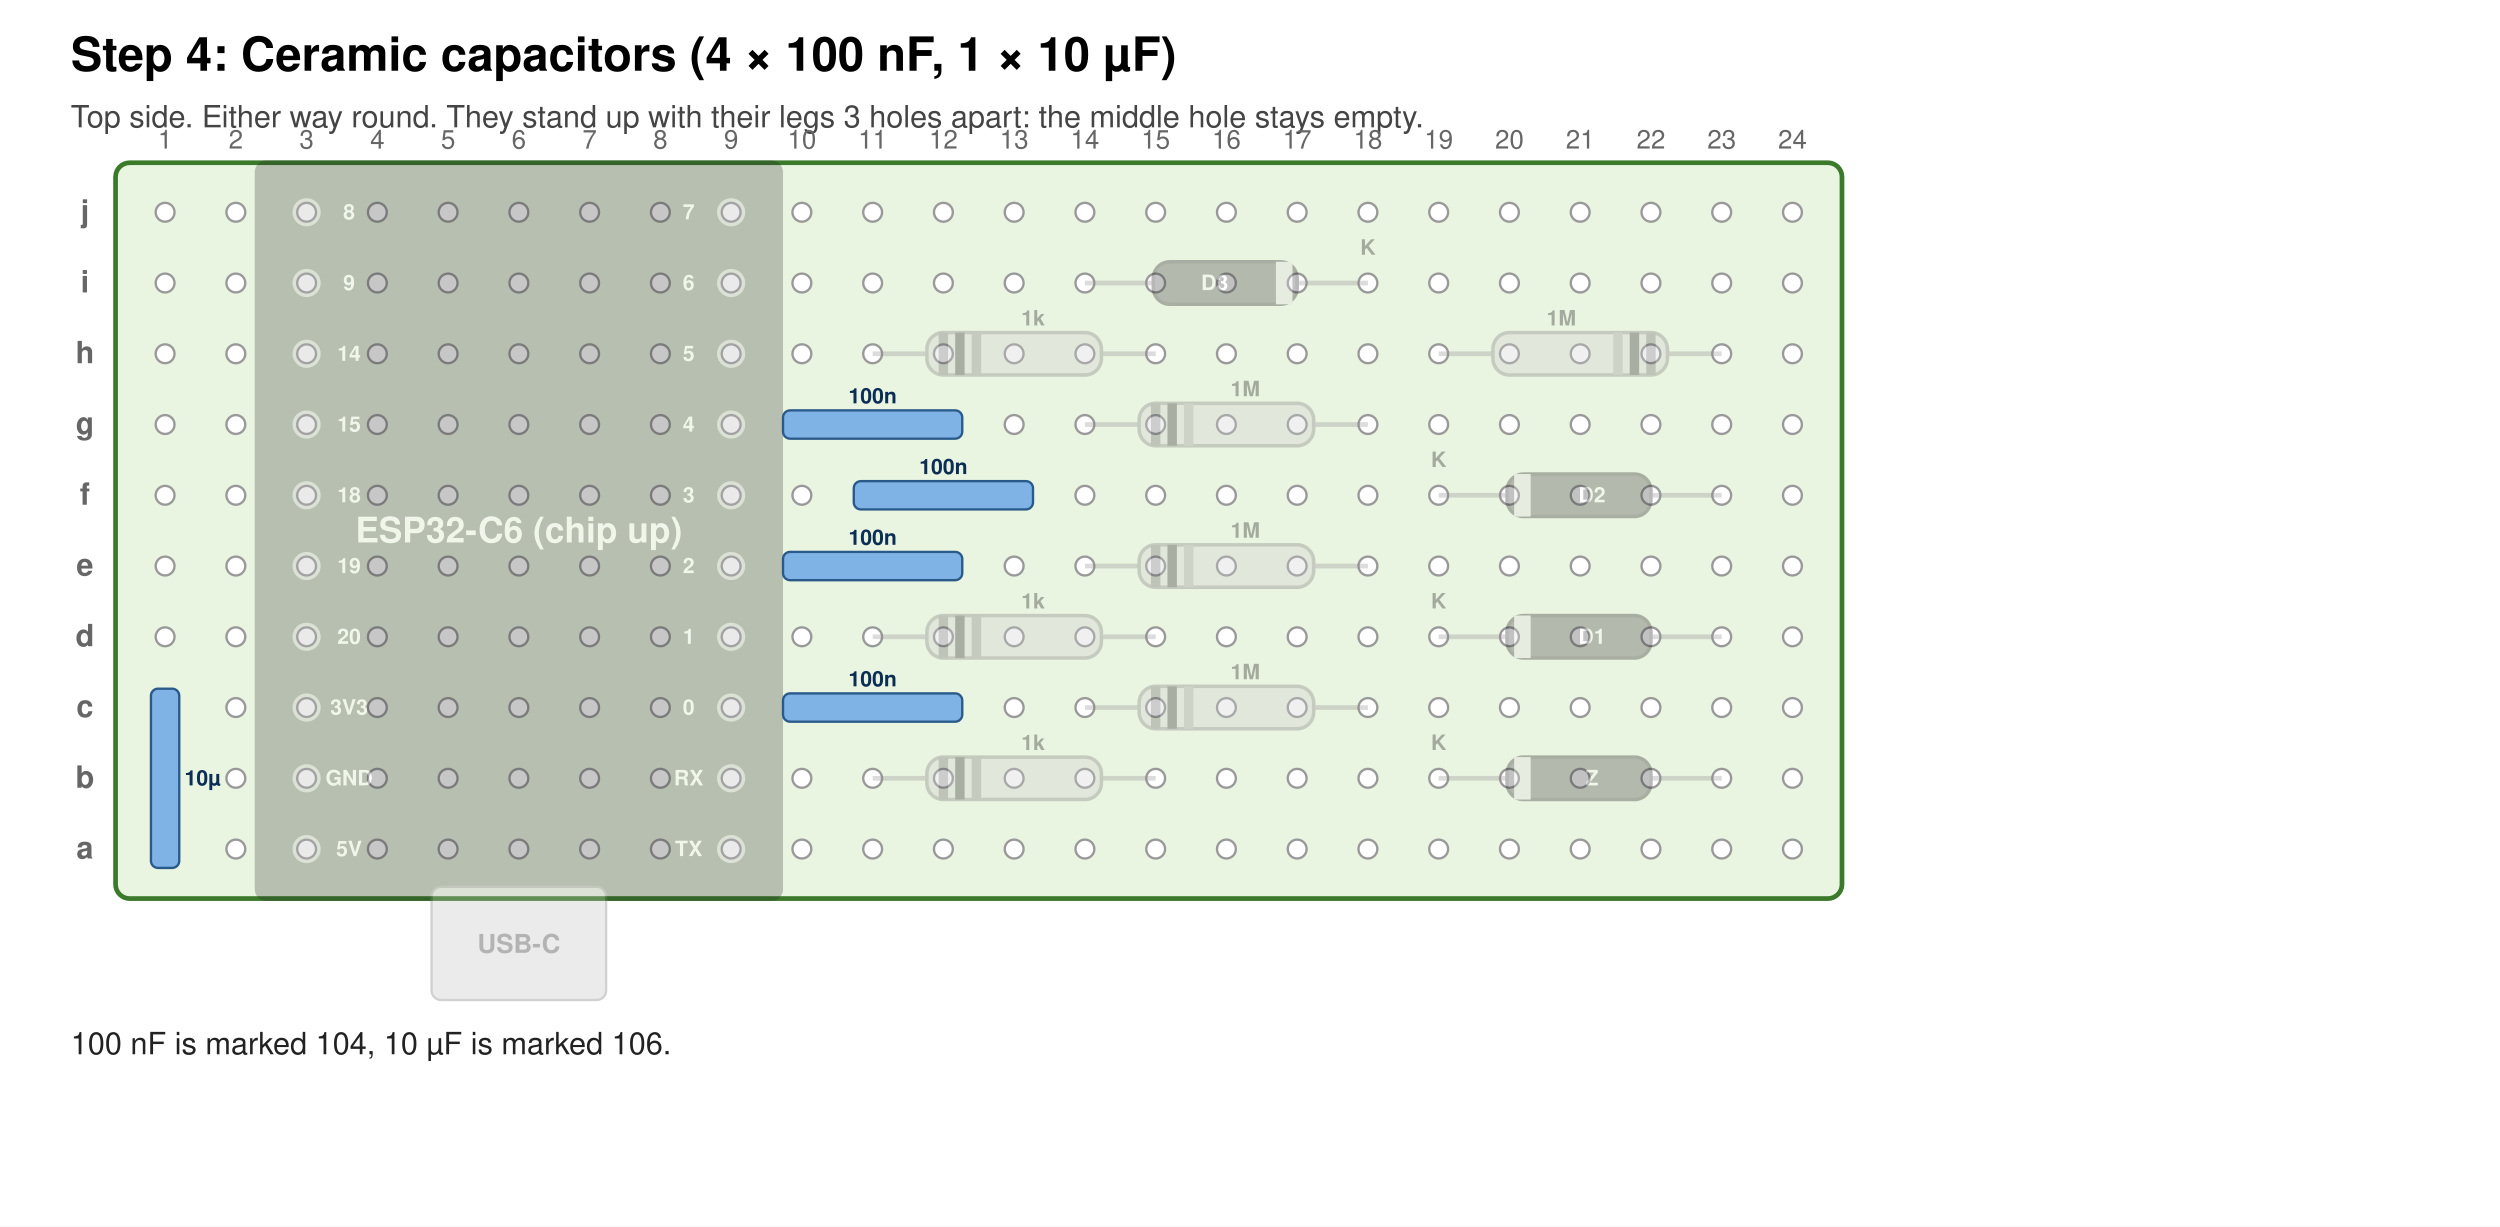
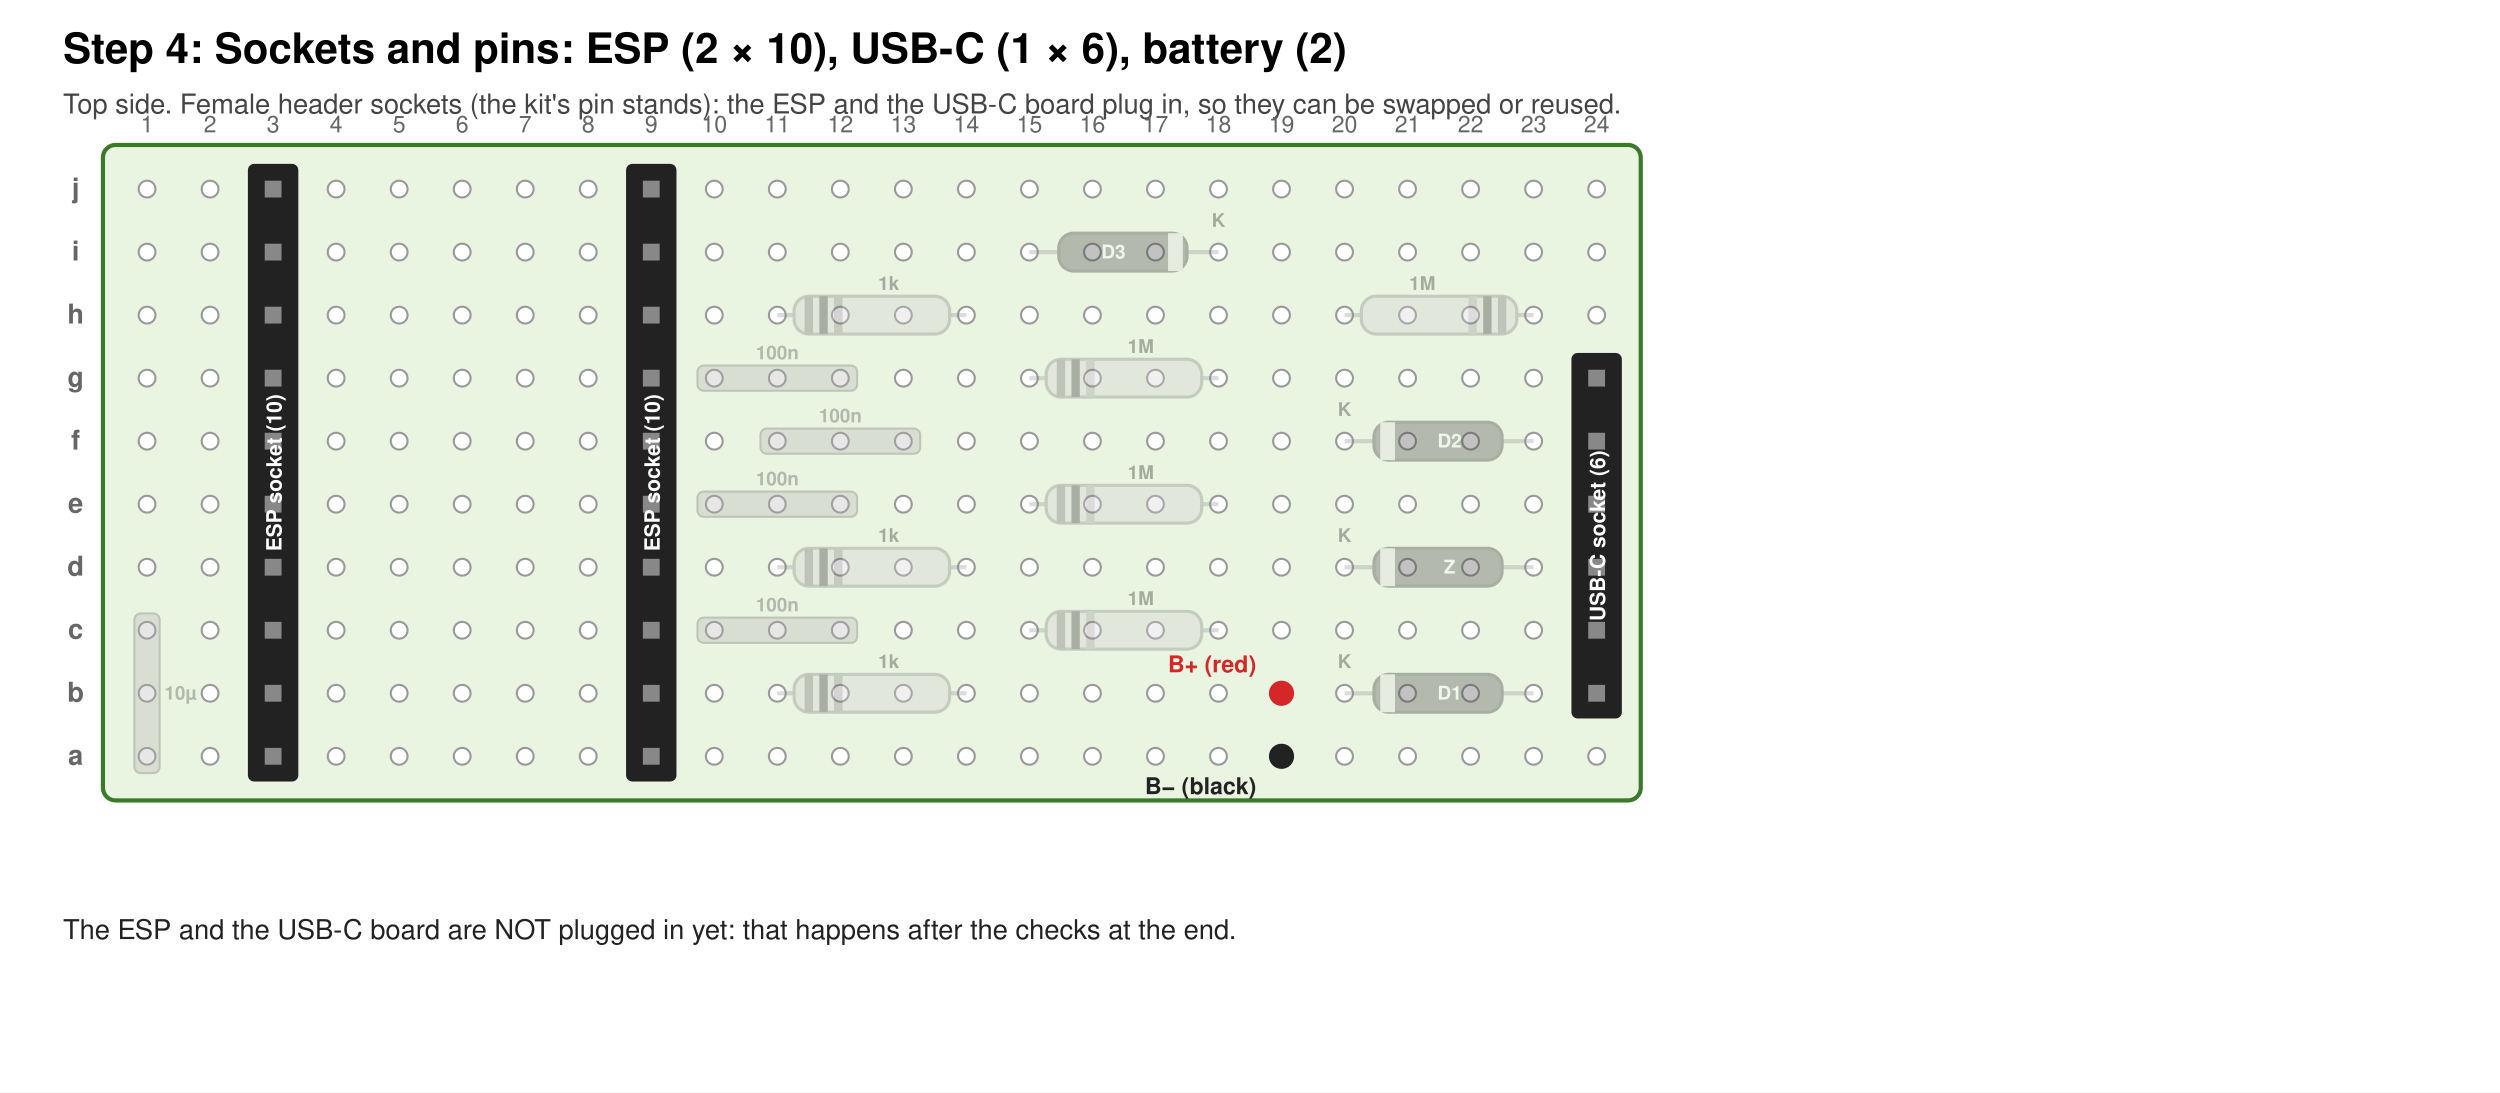
- <svg xmlns="http://www.w3.org/2000/svg" width="1060" height="520" font-family="Helvetica,Arial">
+ <svg xmlns="http://www.w3.org/2000/svg" width="1190" height="520" font-family="Helvetica,Arial">
  <defs>
    <filter id="mute">
      <feColorMatrix type="saturate" values="0" />
    </filter>
  </defs>
  <rect width="100%" height="100%" fill="#ffffff" />
-   <text x="30" y="30" font-size="20" font-weight="bold">Step 4: Ceramic capacitors (4 × 100 nF, 1 × 10 µF)</text>
-   <text x="30" y="54" font-size="13" fill="#444">Top side. Either way round. They stand up with their legs 3 holes apart: the middle hole stays empty.</text>
+   <text x="30" y="30" font-size="20" font-weight="bold">Step 4: Sockets and pins: ESP (2 × 10), USB-C (1 × 6), battery (2)</text>
+   <text x="30" y="54" font-size="13" fill="#444">Top side. Female header sockets (the kit's pin stands): the ESP and the USB-C board plug in, so they can be swapped or reused.</text>
  <rect x="49" y="69" width="732" height="312" rx="6" fill="#e9f4e1" stroke="#3a7a2a" stroke-width="2" />
  <text x="70" y="63" font-size="11" fill="#666" text-anchor="middle">1</text>
  <text x="100" y="63" font-size="11" fill="#666" text-anchor="middle">2</text>
  <text x="130" y="63" font-size="11" fill="#666" text-anchor="middle">3</text>
  <text x="160" y="63" font-size="11" fill="#666" text-anchor="middle">4</text>
  <text x="190" y="63" font-size="11" fill="#666" text-anchor="middle">5</text>
  <text x="220" y="63" font-size="11" fill="#666" text-anchor="middle">6</text>
  <text x="250" y="63" font-size="11" fill="#666" text-anchor="middle">7</text>
  <text x="280" y="63" font-size="11" fill="#666" text-anchor="middle">8</text>
  <text x="310" y="63" font-size="11" fill="#666" text-anchor="middle">9</text>
  <text x="340" y="63" font-size="11" fill="#666" text-anchor="middle">10</text>
  <text x="370" y="63" font-size="11" fill="#666" text-anchor="middle">11</text>
  <text x="400" y="63" font-size="11" fill="#666" text-anchor="middle">12</text>
  <text x="430" y="63" font-size="11" fill="#666" text-anchor="middle">13</text>
  <text x="460" y="63" font-size="11" fill="#666" text-anchor="middle">14</text>
  <text x="490" y="63" font-size="11" fill="#666" text-anchor="middle">15</text>
  <text x="520" y="63" font-size="11" fill="#666" text-anchor="middle">16</text>
  <text x="550" y="63" font-size="11" fill="#666" text-anchor="middle">17</text>
  <text x="580" y="63" font-size="11" fill="#666" text-anchor="middle">18</text>
  <text x="610" y="63" font-size="11" fill="#666" text-anchor="middle">19</text>
  <text x="640" y="63" font-size="11" fill="#666" text-anchor="middle">20</text>
  <text x="670" y="63" font-size="11" fill="#666" text-anchor="middle">21</text>
  <text x="700" y="63" font-size="11" fill="#666" text-anchor="middle">22</text>
  <text x="730" y="63" font-size="11" fill="#666" text-anchor="middle">23</text>
  <text x="760" y="63" font-size="11" fill="#666" text-anchor="middle">24</text>
  <text x="36" y="364" font-size="13" font-weight="bold" fill="#666" text-anchor="middle">a</text>
  <text x="36" y="334" font-size="13" font-weight="bold" fill="#666" text-anchor="middle">b</text>
  <text x="36" y="304" font-size="13" font-weight="bold" fill="#666" text-anchor="middle">c</text>
  <text x="36" y="274" font-size="13" font-weight="bold" fill="#666" text-anchor="middle">d</text>
  <text x="36" y="244" font-size="13" font-weight="bold" fill="#666" text-anchor="middle">e</text>
  <text x="36" y="214" font-size="13" font-weight="bold" fill="#666" text-anchor="middle">f</text>
  <text x="36" y="184" font-size="13" font-weight="bold" fill="#666" text-anchor="middle">g</text>
  <text x="36" y="154" font-size="13" font-weight="bold" fill="#666" text-anchor="middle">h</text>
  <text x="36" y="124" font-size="13" font-weight="bold" fill="#666" text-anchor="middle">i</text>
  <text x="36" y="94" font-size="13" font-weight="bold" fill="#666" text-anchor="middle">j</text>
  <circle cx="70" cy="360" r="4" fill="#fff" stroke="#999" />
  <circle cx="70" cy="330" r="4" fill="#fff" stroke="#999" />
  <circle cx="70" cy="300" r="4" fill="#fff" stroke="#999" />
  <circle cx="70" cy="270" r="4" fill="#fff" stroke="#999" />
  <circle cx="70" cy="240" r="4" fill="#fff" stroke="#999" />
  <circle cx="70" cy="210" r="4" fill="#fff" stroke="#999" />
  <circle cx="70" cy="180" r="4" fill="#fff" stroke="#999" />
  <circle cx="70" cy="150" r="4" fill="#fff" stroke="#999" />
  <circle cx="70" cy="120" r="4" fill="#fff" stroke="#999" />
  <circle cx="70" cy="90" r="4" fill="#fff" stroke="#999" />
  <circle cx="100" cy="360" r="4" fill="#fff" stroke="#999" />
  <circle cx="100" cy="330" r="4" fill="#fff" stroke="#999" />
  <circle cx="100" cy="300" r="4" fill="#fff" stroke="#999" />
  <circle cx="100" cy="270" r="4" fill="#fff" stroke="#999" />
  <circle cx="100" cy="240" r="4" fill="#fff" stroke="#999" />
  <circle cx="100" cy="210" r="4" fill="#fff" stroke="#999" />
  <circle cx="100" cy="180" r="4" fill="#fff" stroke="#999" />
  <circle cx="100" cy="150" r="4" fill="#fff" stroke="#999" />
  <circle cx="100" cy="120" r="4" fill="#fff" stroke="#999" />
  <circle cx="100" cy="90" r="4" fill="#fff" stroke="#999" />
  <circle cx="130" cy="360" r="4" fill="#fff" stroke="#999" />
  <circle cx="130" cy="330" r="4" fill="#fff" stroke="#999" />
  <circle cx="130" cy="300" r="4" fill="#fff" stroke="#999" />
  <circle cx="130" cy="270" r="4" fill="#fff" stroke="#999" />
  <circle cx="130" cy="240" r="4" fill="#fff" stroke="#999" />
  <circle cx="130" cy="210" r="4" fill="#fff" stroke="#999" />
  <circle cx="130" cy="180" r="4" fill="#fff" stroke="#999" />
  <circle cx="130" cy="150" r="4" fill="#fff" stroke="#999" />
  <circle cx="130" cy="120" r="4" fill="#fff" stroke="#999" />
  <circle cx="130" cy="90" r="4" fill="#fff" stroke="#999" />
  <circle cx="160" cy="360" r="4" fill="#fff" stroke="#999" />
  <circle cx="160" cy="330" r="4" fill="#fff" stroke="#999" />
  <circle cx="160" cy="300" r="4" fill="#fff" stroke="#999" />
  <circle cx="160" cy="270" r="4" fill="#fff" stroke="#999" />
  <circle cx="160" cy="240" r="4" fill="#fff" stroke="#999" />
  <circle cx="160" cy="210" r="4" fill="#fff" stroke="#999" />
  <circle cx="160" cy="180" r="4" fill="#fff" stroke="#999" />
  <circle cx="160" cy="150" r="4" fill="#fff" stroke="#999" />
  <circle cx="160" cy="120" r="4" fill="#fff" stroke="#999" />
  <circle cx="160" cy="90" r="4" fill="#fff" stroke="#999" />
  <circle cx="190" cy="360" r="4" fill="#fff" stroke="#999" />
  <circle cx="190" cy="330" r="4" fill="#fff" stroke="#999" />
  <circle cx="190" cy="300" r="4" fill="#fff" stroke="#999" />
  <circle cx="190" cy="270" r="4" fill="#fff" stroke="#999" />
  <circle cx="190" cy="240" r="4" fill="#fff" stroke="#999" />
  <circle cx="190" cy="210" r="4" fill="#fff" stroke="#999" />
  <circle cx="190" cy="180" r="4" fill="#fff" stroke="#999" />
  <circle cx="190" cy="150" r="4" fill="#fff" stroke="#999" />
  <circle cx="190" cy="120" r="4" fill="#fff" stroke="#999" />
  <circle cx="190" cy="90" r="4" fill="#fff" stroke="#999" />
  <circle cx="220" cy="360" r="4" fill="#fff" stroke="#999" />
  <circle cx="220" cy="330" r="4" fill="#fff" stroke="#999" />
  <circle cx="220" cy="300" r="4" fill="#fff" stroke="#999" />
  <circle cx="220" cy="270" r="4" fill="#fff" stroke="#999" />
  <circle cx="220" cy="240" r="4" fill="#fff" stroke="#999" />
  <circle cx="220" cy="210" r="4" fill="#fff" stroke="#999" />
  <circle cx="220" cy="180" r="4" fill="#fff" stroke="#999" />
  <circle cx="220" cy="150" r="4" fill="#fff" stroke="#999" />
  <circle cx="220" cy="120" r="4" fill="#fff" stroke="#999" />
  <circle cx="220" cy="90" r="4" fill="#fff" stroke="#999" />
  <circle cx="250" cy="360" r="4" fill="#fff" stroke="#999" />
  <circle cx="250" cy="330" r="4" fill="#fff" stroke="#999" />
  <circle cx="250" cy="300" r="4" fill="#fff" stroke="#999" />
  <circle cx="250" cy="270" r="4" fill="#fff" stroke="#999" />
  <circle cx="250" cy="240" r="4" fill="#fff" stroke="#999" />
  <circle cx="250" cy="210" r="4" fill="#fff" stroke="#999" />
  <circle cx="250" cy="180" r="4" fill="#fff" stroke="#999" />
  <circle cx="250" cy="150" r="4" fill="#fff" stroke="#999" />
  <circle cx="250" cy="120" r="4" fill="#fff" stroke="#999" />
  <circle cx="250" cy="90" r="4" fill="#fff" stroke="#999" />
  <circle cx="280" cy="360" r="4" fill="#fff" stroke="#999" />
  <circle cx="280" cy="330" r="4" fill="#fff" stroke="#999" />
  <circle cx="280" cy="300" r="4" fill="#fff" stroke="#999" />
  <circle cx="280" cy="270" r="4" fill="#fff" stroke="#999" />
  <circle cx="280" cy="240" r="4" fill="#fff" stroke="#999" />
  <circle cx="280" cy="210" r="4" fill="#fff" stroke="#999" />
  <circle cx="280" cy="180" r="4" fill="#fff" stroke="#999" />
  <circle cx="280" cy="150" r="4" fill="#fff" stroke="#999" />
  <circle cx="280" cy="120" r="4" fill="#fff" stroke="#999" />
  <circle cx="280" cy="90" r="4" fill="#fff" stroke="#999" />
  <circle cx="310" cy="360" r="4" fill="#fff" stroke="#999" />
  <circle cx="310" cy="330" r="4" fill="#fff" stroke="#999" />
  <circle cx="310" cy="300" r="4" fill="#fff" stroke="#999" />
  <circle cx="310" cy="270" r="4" fill="#fff" stroke="#999" />
  <circle cx="310" cy="240" r="4" fill="#fff" stroke="#999" />
  <circle cx="310" cy="210" r="4" fill="#fff" stroke="#999" />
  <circle cx="310" cy="180" r="4" fill="#fff" stroke="#999" />
  <circle cx="310" cy="150" r="4" fill="#fff" stroke="#999" />
  <circle cx="310" cy="120" r="4" fill="#fff" stroke="#999" />
  <circle cx="310" cy="90" r="4" fill="#fff" stroke="#999" />
  <circle cx="340" cy="360" r="4" fill="#fff" stroke="#999" />
  <circle cx="340" cy="330" r="4" fill="#fff" stroke="#999" />
  <circle cx="340" cy="300" r="4" fill="#fff" stroke="#999" />
  <circle cx="340" cy="270" r="4" fill="#fff" stroke="#999" />
  <circle cx="340" cy="240" r="4" fill="#fff" stroke="#999" />
  <circle cx="340" cy="210" r="4" fill="#fff" stroke="#999" />
  <circle cx="340" cy="180" r="4" fill="#fff" stroke="#999" />
  <circle cx="340" cy="150" r="4" fill="#fff" stroke="#999" />
  <circle cx="340" cy="120" r="4" fill="#fff" stroke="#999" />
  <circle cx="340" cy="90" r="4" fill="#fff" stroke="#999" />
  <circle cx="370" cy="360" r="4" fill="#fff" stroke="#999" />
  <circle cx="370" cy="330" r="4" fill="#fff" stroke="#999" />
  <circle cx="370" cy="300" r="4" fill="#fff" stroke="#999" />
  <circle cx="370" cy="270" r="4" fill="#fff" stroke="#999" />
  <circle cx="370" cy="240" r="4" fill="#fff" stroke="#999" />
  <circle cx="370" cy="210" r="4" fill="#fff" stroke="#999" />
  <circle cx="370" cy="180" r="4" fill="#fff" stroke="#999" />
  <circle cx="370" cy="150" r="4" fill="#fff" stroke="#999" />
  <circle cx="370" cy="120" r="4" fill="#fff" stroke="#999" />
  <circle cx="370" cy="90" r="4" fill="#fff" stroke="#999" />
  <circle cx="400" cy="360" r="4" fill="#fff" stroke="#999" />
  <circle cx="400" cy="330" r="4" fill="#fff" stroke="#999" />
  <circle cx="400" cy="300" r="4" fill="#fff" stroke="#999" />
  <circle cx="400" cy="270" r="4" fill="#fff" stroke="#999" />
  <circle cx="400" cy="240" r="4" fill="#fff" stroke="#999" />
  <circle cx="400" cy="210" r="4" fill="#fff" stroke="#999" />
  <circle cx="400" cy="180" r="4" fill="#fff" stroke="#999" />
  <circle cx="400" cy="150" r="4" fill="#fff" stroke="#999" />
  <circle cx="400" cy="120" r="4" fill="#fff" stroke="#999" />
  <circle cx="400" cy="90" r="4" fill="#fff" stroke="#999" />
  <circle cx="430" cy="360" r="4" fill="#fff" stroke="#999" />
  <circle cx="430" cy="330" r="4" fill="#fff" stroke="#999" />
  <circle cx="430" cy="300" r="4" fill="#fff" stroke="#999" />
  <circle cx="430" cy="270" r="4" fill="#fff" stroke="#999" />
  <circle cx="430" cy="240" r="4" fill="#fff" stroke="#999" />
  <circle cx="430" cy="210" r="4" fill="#fff" stroke="#999" />
  <circle cx="430" cy="180" r="4" fill="#fff" stroke="#999" />
  <circle cx="430" cy="150" r="4" fill="#fff" stroke="#999" />
  <circle cx="430" cy="120" r="4" fill="#fff" stroke="#999" />
  <circle cx="430" cy="90" r="4" fill="#fff" stroke="#999" />
  <circle cx="460" cy="360" r="4" fill="#fff" stroke="#999" />
  <circle cx="460" cy="330" r="4" fill="#fff" stroke="#999" />
  <circle cx="460" cy="300" r="4" fill="#fff" stroke="#999" />
  <circle cx="460" cy="270" r="4" fill="#fff" stroke="#999" />
  <circle cx="460" cy="240" r="4" fill="#fff" stroke="#999" />
  <circle cx="460" cy="210" r="4" fill="#fff" stroke="#999" />
  <circle cx="460" cy="180" r="4" fill="#fff" stroke="#999" />
  <circle cx="460" cy="150" r="4" fill="#fff" stroke="#999" />
  <circle cx="460" cy="120" r="4" fill="#fff" stroke="#999" />
  <circle cx="460" cy="90" r="4" fill="#fff" stroke="#999" />
  <circle cx="490" cy="360" r="4" fill="#fff" stroke="#999" />
  <circle cx="490" cy="330" r="4" fill="#fff" stroke="#999" />
  <circle cx="490" cy="300" r="4" fill="#fff" stroke="#999" />
  <circle cx="490" cy="270" r="4" fill="#fff" stroke="#999" />
  <circle cx="490" cy="240" r="4" fill="#fff" stroke="#999" />
  <circle cx="490" cy="210" r="4" fill="#fff" stroke="#999" />
  <circle cx="490" cy="180" r="4" fill="#fff" stroke="#999" />
  <circle cx="490" cy="150" r="4" fill="#fff" stroke="#999" />
  <circle cx="490" cy="120" r="4" fill="#fff" stroke="#999" />
  <circle cx="490" cy="90" r="4" fill="#fff" stroke="#999" />
  <circle cx="520" cy="360" r="4" fill="#fff" stroke="#999" />
  <circle cx="520" cy="330" r="4" fill="#fff" stroke="#999" />
  <circle cx="520" cy="300" r="4" fill="#fff" stroke="#999" />
  <circle cx="520" cy="270" r="4" fill="#fff" stroke="#999" />
  <circle cx="520" cy="240" r="4" fill="#fff" stroke="#999" />
  <circle cx="520" cy="210" r="4" fill="#fff" stroke="#999" />
  <circle cx="520" cy="180" r="4" fill="#fff" stroke="#999" />
  <circle cx="520" cy="150" r="4" fill="#fff" stroke="#999" />
  <circle cx="520" cy="120" r="4" fill="#fff" stroke="#999" />
  <circle cx="520" cy="90" r="4" fill="#fff" stroke="#999" />
  <circle cx="550" cy="360" r="4" fill="#fff" stroke="#999" />
  <circle cx="550" cy="330" r="4" fill="#fff" stroke="#999" />
  <circle cx="550" cy="300" r="4" fill="#fff" stroke="#999" />
  <circle cx="550" cy="270" r="4" fill="#fff" stroke="#999" />
  <circle cx="550" cy="240" r="4" fill="#fff" stroke="#999" />
  <circle cx="550" cy="210" r="4" fill="#fff" stroke="#999" />
  <circle cx="550" cy="180" r="4" fill="#fff" stroke="#999" />
  <circle cx="550" cy="150" r="4" fill="#fff" stroke="#999" />
  <circle cx="550" cy="120" r="4" fill="#fff" stroke="#999" />
  <circle cx="550" cy="90" r="4" fill="#fff" stroke="#999" />
  <circle cx="580" cy="360" r="4" fill="#fff" stroke="#999" />
  <circle cx="580" cy="330" r="4" fill="#fff" stroke="#999" />
  <circle cx="580" cy="300" r="4" fill="#fff" stroke="#999" />
  <circle cx="580" cy="270" r="4" fill="#fff" stroke="#999" />
  <circle cx="580" cy="240" r="4" fill="#fff" stroke="#999" />
  <circle cx="580" cy="210" r="4" fill="#fff" stroke="#999" />
  <circle cx="580" cy="180" r="4" fill="#fff" stroke="#999" />
  <circle cx="580" cy="150" r="4" fill="#fff" stroke="#999" />
  <circle cx="580" cy="120" r="4" fill="#fff" stroke="#999" />
  <circle cx="580" cy="90" r="4" fill="#fff" stroke="#999" />
  <circle cx="610" cy="360" r="4" fill="#fff" stroke="#999" />
  <circle cx="610" cy="330" r="4" fill="#fff" stroke="#999" />
  <circle cx="610" cy="300" r="4" fill="#fff" stroke="#999" />
  <circle cx="610" cy="270" r="4" fill="#fff" stroke="#999" />
  <circle cx="610" cy="240" r="4" fill="#fff" stroke="#999" />
  <circle cx="610" cy="210" r="4" fill="#fff" stroke="#999" />
  <circle cx="610" cy="180" r="4" fill="#fff" stroke="#999" />
  <circle cx="610" cy="150" r="4" fill="#fff" stroke="#999" />
  <circle cx="610" cy="120" r="4" fill="#fff" stroke="#999" />
  <circle cx="610" cy="90" r="4" fill="#fff" stroke="#999" />
  <circle cx="640" cy="360" r="4" fill="#fff" stroke="#999" />
  <circle cx="640" cy="330" r="4" fill="#fff" stroke="#999" />
  <circle cx="640" cy="300" r="4" fill="#fff" stroke="#999" />
  <circle cx="640" cy="270" r="4" fill="#fff" stroke="#999" />
  <circle cx="640" cy="240" r="4" fill="#fff" stroke="#999" />
  <circle cx="640" cy="210" r="4" fill="#fff" stroke="#999" />
  <circle cx="640" cy="180" r="4" fill="#fff" stroke="#999" />
  <circle cx="640" cy="150" r="4" fill="#fff" stroke="#999" />
  <circle cx="640" cy="120" r="4" fill="#fff" stroke="#999" />
  <circle cx="640" cy="90" r="4" fill="#fff" stroke="#999" />
  <circle cx="670" cy="360" r="4" fill="#fff" stroke="#999" />
  <circle cx="670" cy="330" r="4" fill="#fff" stroke="#999" />
  <circle cx="670" cy="300" r="4" fill="#fff" stroke="#999" />
  <circle cx="670" cy="270" r="4" fill="#fff" stroke="#999" />
  <circle cx="670" cy="240" r="4" fill="#fff" stroke="#999" />
  <circle cx="670" cy="210" r="4" fill="#fff" stroke="#999" />
  <circle cx="670" cy="180" r="4" fill="#fff" stroke="#999" />
  <circle cx="670" cy="150" r="4" fill="#fff" stroke="#999" />
  <circle cx="670" cy="120" r="4" fill="#fff" stroke="#999" />
  <circle cx="670" cy="90" r="4" fill="#fff" stroke="#999" />
  <circle cx="700" cy="360" r="4" fill="#fff" stroke="#999" />
  <circle cx="700" cy="330" r="4" fill="#fff" stroke="#999" />
  <circle cx="700" cy="300" r="4" fill="#fff" stroke="#999" />
  <circle cx="700" cy="270" r="4" fill="#fff" stroke="#999" />
  <circle cx="700" cy="240" r="4" fill="#fff" stroke="#999" />
  <circle cx="700" cy="210" r="4" fill="#fff" stroke="#999" />
  <circle cx="700" cy="180" r="4" fill="#fff" stroke="#999" />
  <circle cx="700" cy="150" r="4" fill="#fff" stroke="#999" />
  <circle cx="700" cy="120" r="4" fill="#fff" stroke="#999" />
  <circle cx="700" cy="90" r="4" fill="#fff" stroke="#999" />
  <circle cx="730" cy="360" r="4" fill="#fff" stroke="#999" />
  <circle cx="730" cy="330" r="4" fill="#fff" stroke="#999" />
  <circle cx="730" cy="300" r="4" fill="#fff" stroke="#999" />
  <circle cx="730" cy="270" r="4" fill="#fff" stroke="#999" />
  <circle cx="730" cy="240" r="4" fill="#fff" stroke="#999" />
  <circle cx="730" cy="210" r="4" fill="#fff" stroke="#999" />
  <circle cx="730" cy="180" r="4" fill="#fff" stroke="#999" />
  <circle cx="730" cy="150" r="4" fill="#fff" stroke="#999" />
  <circle cx="730" cy="120" r="4" fill="#fff" stroke="#999" />
  <circle cx="730" cy="90" r="4" fill="#fff" stroke="#999" />
  <circle cx="760" cy="360" r="4" fill="#fff" stroke="#999" />
  <circle cx="760" cy="330" r="4" fill="#fff" stroke="#999" />
  <circle cx="760" cy="300" r="4" fill="#fff" stroke="#999" />
  <circle cx="760" cy="270" r="4" fill="#fff" stroke="#999" />
  <circle cx="760" cy="240" r="4" fill="#fff" stroke="#999" />
  <circle cx="760" cy="210" r="4" fill="#fff" stroke="#999" />
  <circle cx="760" cy="180" r="4" fill="#fff" stroke="#999" />
  <circle cx="760" cy="150" r="4" fill="#fff" stroke="#999" />
  <circle cx="760" cy="120" r="4" fill="#fff" stroke="#999" />
  <circle cx="760" cy="90" r="4" fill="#fff" stroke="#999" />
  <g filter="url(#mute)" opacity="0.3">
-     <rect x="108" y="68" width="224" height="314" rx="5" fill="#1b1b1b" opacity="0.85" />
-     <rect x="183" y="376" width="74" height="48" rx="4" fill="#bbb" stroke="#666" />
-     <text x="220" y="404" font-size="11" text-anchor="middle" font-weight="bold">USB-C</text>
-     <circle cx="130" cy="360" r="6" fill="#e0b040" />
-     <text x="148" y="363" font-size="9" fill="#fff" text-anchor="middle" font-weight="bold">5V</text>
-     <circle cx="130" cy="330" r="6" fill="#e0b040" />
-     <text x="148" y="333" font-size="9" fill="#fff" text-anchor="middle" font-weight="bold">GND</text>
-     <circle cx="130" cy="300" r="6" fill="#e0b040" />
-     <text x="148" y="303" font-size="9" fill="#fff" text-anchor="middle" font-weight="bold">3V3</text>
-     <circle cx="130" cy="270" r="6" fill="#e0b040" />
-     <text x="148" y="273" font-size="9" fill="#fff" text-anchor="middle" font-weight="bold">20</text>
-     <circle cx="130" cy="240" r="6" fill="#e0b040" />
-     <text x="148" y="243" font-size="9" fill="#fff" text-anchor="middle" font-weight="bold">19</text>
-     <circle cx="130" cy="210" r="6" fill="#e0b040" />
-     <text x="148" y="213" font-size="9" fill="#fff" text-anchor="middle" font-weight="bold">18</text>
-     <circle cx="130" cy="180" r="6" fill="#e0b040" />
-     <text x="148" y="183" font-size="9" fill="#fff" text-anchor="middle" font-weight="bold">15</text>
-     <circle cx="130" cy="150" r="6" fill="#e0b040" />
-     <text x="148" y="153" font-size="9" fill="#fff" text-anchor="middle" font-weight="bold">14</text>
-     <circle cx="130" cy="120" r="6" fill="#e0b040" />
-     <text x="148" y="123" font-size="9" fill="#fff" text-anchor="middle" font-weight="bold">9</text>
-     <circle cx="130" cy="90" r="6" fill="#e0b040" />
-     <text x="148" y="93" font-size="9" fill="#fff" text-anchor="middle" font-weight="bold">8</text>
-     <circle cx="310" cy="360" r="6" fill="#e0b040" />
-     <text x="292" y="363" font-size="9" fill="#fff" text-anchor="middle" font-weight="bold">TX</text>
-     <circle cx="310" cy="330" r="6" fill="#e0b040" />
-     <text x="292" y="333" font-size="9" fill="#fff" text-anchor="middle" font-weight="bold">RX</text>
-     <circle cx="310" cy="300" r="6" fill="#e0b040" />
-     <text x="292" y="303" font-size="9" fill="#fff" text-anchor="middle" font-weight="bold">0</text>
-     <circle cx="310" cy="270" r="6" fill="#e0b040" />
-     <text x="292" y="273" font-size="9" fill="#fff" text-anchor="middle" font-weight="bold">1</text>
-     <circle cx="310" cy="240" r="6" fill="#e0b040" />
-     <text x="292" y="243" font-size="9" fill="#fff" text-anchor="middle" font-weight="bold">2</text>
-     <circle cx="310" cy="210" r="6" fill="#e0b040" />
-     <text x="292" y="213" font-size="9" fill="#fff" text-anchor="middle" font-weight="bold">3</text>
-     <circle cx="310" cy="180" r="6" fill="#e0b040" />
-     <text x="292" y="183" font-size="9" fill="#fff" text-anchor="middle" font-weight="bold">4</text>
-     <circle cx="310" cy="150" r="6" fill="#e0b040" />
-     <text x="292" y="153" font-size="9" fill="#fff" text-anchor="middle" font-weight="bold">5</text>
-     <circle cx="310" cy="120" r="6" fill="#e0b040" />
-     <text x="292" y="123" font-size="9" fill="#fff" text-anchor="middle" font-weight="bold">6</text>
-     <circle cx="310" cy="90" r="6" fill="#e0b040" />
-     <text x="292" y="93" font-size="9" fill="#fff" text-anchor="middle" font-weight="bold">7</text>
-     <text x="220" y="230" font-size="15" fill="#fff" text-anchor="middle" font-weight="bold">ESP32-C6 (chip up)</text>
-     <line x1="730" y1="150" x2="610" y2="150" stroke="#888" stroke-width="2" />
-     <rect x="633" y="141" width="74" height="18" rx="7" fill="#e8c88a" stroke="#8a6a2a" stroke-width="1.5" />
-     <rect x="698" y="141" width="4" height="18" fill="#8b4513" />
-     <rect x="691" y="141" width="4" height="18" fill="#111" />
-     <rect x="684" y="141" width="4" height="18" fill="#2ca02c" />
-     <text x="662" y="138" font-size="9" text-anchor="middle" font-weight="bold">1M</text>
-     <line x1="460" y1="180" x2="580" y2="180" stroke="#888" stroke-width="2" />
-     <rect x="483" y="171" width="74" height="18" rx="7" fill="#e8c88a" stroke="#8a6a2a" stroke-width="1.5" />
-     <rect x="488" y="171" width="4" height="18" fill="#8b4513" />
-     <rect x="495" y="171" width="4" height="18" fill="#111" />
-     <rect x="502" y="171" width="4" height="18" fill="#2ca02c" />
-     <text x="528" y="168" font-size="9" text-anchor="middle" font-weight="bold">1M</text>
-     <line x1="460" y1="240" x2="580" y2="240" stroke="#888" stroke-width="2" />
-     <rect x="483" y="231" width="74" height="18" rx="7" fill="#e8c88a" stroke="#8a6a2a" stroke-width="1.5" />
-     <rect x="488" y="231" width="4" height="18" fill="#8b4513" />
-     <rect x="495" y="231" width="4" height="18" fill="#111" />
-     <rect x="502" y="231" width="4" height="18" fill="#2ca02c" />
-     <text x="528" y="228" font-size="9" text-anchor="middle" font-weight="bold">1M</text>
-     <line x1="460" y1="300" x2="580" y2="300" stroke="#888" stroke-width="2" />
-     <rect x="483" y="291" width="74" height="18" rx="7" fill="#e8c88a" stroke="#8a6a2a" stroke-width="1.5" />
-     <rect x="488" y="291" width="4" height="18" fill="#8b4513" />
-     <rect x="495" y="291" width="4" height="18" fill="#111" />
-     <rect x="502" y="291" width="4" height="18" fill="#2ca02c" />
-     <text x="528" y="288" font-size="9" text-anchor="middle" font-weight="bold">1M</text>
-     <line x1="370" y1="330" x2="490" y2="330" stroke="#888" stroke-width="2" />
-     <rect x="393" y="321" width="74" height="18" rx="7" fill="#e8c88a" stroke="#8a6a2a" stroke-width="1.5" />
-     <rect x="398" y="321" width="4" height="18" fill="#8b4513" />
-     <rect x="405" y="321" width="4" height="18" fill="#111" />
-     <rect x="412" y="321" width="4" height="18" fill="#d62728" />
-     <text x="438" y="318" font-size="9" text-anchor="middle" font-weight="bold">1k</text>
-     <line x1="370" y1="270" x2="490" y2="270" stroke="#888" stroke-width="2" />
-     <rect x="393" y="261" width="74" height="18" rx="7" fill="#e8c88a" stroke="#8a6a2a" stroke-width="1.5" />
-     <rect x="398" y="261" width="4" height="18" fill="#8b4513" />
-     <rect x="405" y="261" width="4" height="18" fill="#111" />
-     <rect x="412" y="261" width="4" height="18" fill="#d62728" />
-     <text x="438" y="258" font-size="9" text-anchor="middle" font-weight="bold">1k</text>
-     <line x1="370" y1="150" x2="490" y2="150" stroke="#888" stroke-width="2" />
-     <rect x="393" y="141" width="74" height="18" rx="7" fill="#e8c88a" stroke="#8a6a2a" stroke-width="1.5" />
-     <rect x="398" y="141" width="4" height="18" fill="#8b4513" />
-     <rect x="405" y="141" width="4" height="18" fill="#111" />
-     <rect x="412" y="141" width="4" height="18" fill="#d62728" />
-     <text x="438" y="138" font-size="9" text-anchor="middle" font-weight="bold">1k</text>
-     <line x1="460" y1="120" x2="580" y2="120" stroke="#888" stroke-width="2" />
-     <rect x="489" y="111" width="61" height="18" rx="7" fill="#333" stroke="#111" stroke-width="1.5" />
-     <rect x="541" y="111" width="7" height="18" fill="#ddd" />
-     <text x="515" y="123" font-size="9" fill="#fff" text-anchor="middle" font-weight="bold">D3</text>
+     <line x1="730" y1="150" x2="640" y2="150" stroke="#888" stroke-width="2" />
+     <rect x="648" y="141" width="74" height="18" rx="7" fill="#e8c88a" stroke="#8a6a2a" stroke-width="1.5" />
+     <rect x="713" y="141" width="4" height="18" fill="#8b4513" />
+     <rect x="706" y="141" width="4" height="18" fill="#111" />
+     <rect x="699" y="141" width="4" height="18" fill="#2ca02c" />
+     <text x="677" y="138" font-size="9" text-anchor="middle" font-weight="bold">1M</text>
+     <line x1="490" y1="180" x2="580" y2="180" stroke="#888" stroke-width="2" />
+     <rect x="498" y="171" width="74" height="18" rx="7" fill="#e8c88a" stroke="#8a6a2a" stroke-width="1.5" />
+     <rect x="503" y="171" width="4" height="18" fill="#8b4513" />
+     <rect x="510" y="171" width="4" height="18" fill="#111" />
+     <rect x="517" y="171" width="4" height="18" fill="#2ca02c" />
+     <text x="543" y="168" font-size="9" text-anchor="middle" font-weight="bold">1M</text>
+     <line x1="490" y1="240" x2="580" y2="240" stroke="#888" stroke-width="2" />
+     <rect x="498" y="231" width="74" height="18" rx="7" fill="#e8c88a" stroke="#8a6a2a" stroke-width="1.5" />
+     <rect x="503" y="231" width="4" height="18" fill="#8b4513" />
+     <rect x="510" y="231" width="4" height="18" fill="#111" />
+     <rect x="517" y="231" width="4" height="18" fill="#2ca02c" />
+     <text x="543" y="228" font-size="9" text-anchor="middle" font-weight="bold">1M</text>
+     <line x1="490" y1="300" x2="580" y2="300" stroke="#888" stroke-width="2" />
+     <rect x="498" y="291" width="74" height="18" rx="7" fill="#e8c88a" stroke="#8a6a2a" stroke-width="1.5" />
+     <rect x="503" y="291" width="4" height="18" fill="#8b4513" />
+     <rect x="510" y="291" width="4" height="18" fill="#111" />
+     <rect x="517" y="291" width="4" height="18" fill="#2ca02c" />
+     <text x="543" y="288" font-size="9" text-anchor="middle" font-weight="bold">1M</text>
+     <line x1="370" y1="330" x2="460" y2="330" stroke="#888" stroke-width="2" />
+     <rect x="378" y="321" width="74" height="18" rx="7" fill="#e8c88a" stroke="#8a6a2a" stroke-width="1.5" />
+     <rect x="383" y="321" width="4" height="18" fill="#8b4513" />
+     <rect x="390" y="321" width="4" height="18" fill="#111" />
+     <rect x="397" y="321" width="4" height="18" fill="#d62728" />
+     <text x="423" y="318" font-size="9" text-anchor="middle" font-weight="bold">1k</text>
+     <line x1="370" y1="270" x2="460" y2="270" stroke="#888" stroke-width="2" />
+     <rect x="378" y="261" width="74" height="18" rx="7" fill="#e8c88a" stroke="#8a6a2a" stroke-width="1.5" />
+     <rect x="383" y="261" width="4" height="18" fill="#8b4513" />
+     <rect x="390" y="261" width="4" height="18" fill="#111" />
+     <rect x="397" y="261" width="4" height="18" fill="#d62728" />
+     <text x="423" y="258" font-size="9" text-anchor="middle" font-weight="bold">1k</text>
+     <line x1="370" y1="150" x2="460" y2="150" stroke="#888" stroke-width="2" />
+     <rect x="378" y="141" width="74" height="18" rx="7" fill="#e8c88a" stroke="#8a6a2a" stroke-width="1.5" />
+     <rect x="383" y="141" width="4" height="18" fill="#8b4513" />
+     <rect x="390" y="141" width="4" height="18" fill="#111" />
+     <rect x="397" y="141" width="4" height="18" fill="#d62728" />
+     <text x="423" y="138" font-size="9" text-anchor="middle" font-weight="bold">1k</text>
+     <line x1="490" y1="120" x2="580" y2="120" stroke="#888" stroke-width="2" />
+     <rect x="504" y="111" width="61" height="18" rx="7" fill="#333" stroke="#111" stroke-width="1.5" />
+     <rect x="556" y="111" width="7" height="18" fill="#ddd" />
+     <text x="530" y="123" font-size="9" fill="#fff" text-anchor="middle" font-weight="bold">D3</text>
    <text x="580" y="108" font-size="9" fill="#000" text-anchor="middle" font-weight="bold">K</text>
-     <line x1="730" y1="270" x2="610" y2="270" stroke="#888" stroke-width="2" />
-     <rect x="639" y="261" width="61" height="18" rx="7" fill="#333" stroke="#111" stroke-width="1.5" />
-     <rect x="642" y="261" width="7" height="18" fill="#ddd" />
-     <text x="675" y="273" font-size="9" fill="#fff" text-anchor="middle" font-weight="bold">D1</text>
-     <text x="610" y="258" font-size="9" fill="#000" text-anchor="middle" font-weight="bold">K</text>
-     <line x1="730" y1="210" x2="610" y2="210" stroke="#888" stroke-width="2" />
-     <rect x="639" y="201" width="61" height="18" rx="7" fill="#333" stroke="#111" stroke-width="1.5" />
-     <rect x="642" y="201" width="7" height="18" fill="#ddd" />
-     <text x="675" y="213" font-size="9" fill="#fff" text-anchor="middle" font-weight="bold">D2</text>
-     <text x="610" y="198" font-size="9" fill="#000" text-anchor="middle" font-weight="bold">K</text>
-     <line x1="730" y1="330" x2="610" y2="330" stroke="#888" stroke-width="2" />
-     <rect x="639" y="321" width="61" height="18" rx="7" fill="#333" stroke="#111" stroke-width="1.5" />
-     <rect x="642" y="321" width="7" height="18" fill="#ddd" />
-     <text x="675" y="333" font-size="9" fill="#fff" text-anchor="middle" font-weight="bold">Z</text>
-     <text x="610" y="318" font-size="9" fill="#000" text-anchor="middle" font-weight="bold">K</text>
+     <line x1="730" y1="330" x2="640" y2="330" stroke="#888" stroke-width="2" />
+     <rect x="654" y="321" width="61" height="18" rx="7" fill="#333" stroke="#111" stroke-width="1.5" />
+     <rect x="657" y="321" width="7" height="18" fill="#ddd" />
+     <text x="690" y="333" font-size="9" fill="#fff" text-anchor="middle" font-weight="bold">D1</text>
+     <text x="640" y="318" font-size="9" fill="#000" text-anchor="middle" font-weight="bold">K</text>
+     <line x1="730" y1="210" x2="640" y2="210" stroke="#888" stroke-width="2" />
+     <rect x="654" y="201" width="61" height="18" rx="7" fill="#333" stroke="#111" stroke-width="1.5" />
+     <rect x="657" y="201" width="7" height="18" fill="#ddd" />
+     <text x="690" y="213" font-size="9" fill="#fff" text-anchor="middle" font-weight="bold">D2</text>
+     <text x="640" y="198" font-size="9" fill="#000" text-anchor="middle" font-weight="bold">K</text>
+     <line x1="730" y1="270" x2="640" y2="270" stroke="#888" stroke-width="2" />
+     <rect x="654" y="261" width="61" height="18" rx="7" fill="#333" stroke="#111" stroke-width="1.5" />
+     <rect x="657" y="261" width="7" height="18" fill="#ddd" />
+     <text x="690" y="273" font-size="9" fill="#fff" text-anchor="middle" font-weight="bold">Z</text>
+     <text x="640" y="258" font-size="9" fill="#000" text-anchor="middle" font-weight="bold">K</text>
+     <rect x="64" y="292" width="12" height="76" rx="3" fill="#7fb2e5" stroke="#2a5a8a" />
+     <text x="86" y="333" font-size="9" text-anchor="middle" fill="#0b2e55" font-weight="bold">10µ</text>
+     <rect x="362" y="204" width="76" height="12" rx="3" fill="#7fb2e5" stroke="#2a5a8a" />
+     <text x="400" y="201" font-size="9" text-anchor="middle" fill="#0b2e55" font-weight="bold">100n</text>
+     <rect x="332" y="294" width="76" height="12" rx="3" fill="#7fb2e5" stroke="#2a5a8a" />
+     <text x="370" y="291" font-size="9" text-anchor="middle" fill="#0b2e55" font-weight="bold">100n</text>
+     <rect x="332" y="234" width="76" height="12" rx="3" fill="#7fb2e5" stroke="#2a5a8a" />
+     <text x="370" y="231" font-size="9" text-anchor="middle" fill="#0b2e55" font-weight="bold">100n</text>
+     <rect x="332" y="174" width="76" height="12" rx="3" fill="#7fb2e5" stroke="#2a5a8a" />
+     <text x="370" y="171" font-size="9" text-anchor="middle" fill="#0b2e55" font-weight="bold">100n</text>
  </g>
-   <rect x="64" y="292" width="12" height="76" rx="3" fill="#7fb2e5" stroke="#2a5a8a" />
-   <text x="86" y="333" font-size="9" text-anchor="middle" fill="#0b2e55" font-weight="bold">10µ</text>
-   <rect x="362" y="204" width="76" height="12" rx="3" fill="#7fb2e5" stroke="#2a5a8a" />
-   <text x="400" y="201" font-size="9" text-anchor="middle" fill="#0b2e55" font-weight="bold">100n</text>
-   <rect x="332" y="294" width="76" height="12" rx="3" fill="#7fb2e5" stroke="#2a5a8a" />
-   <text x="370" y="291" font-size="9" text-anchor="middle" fill="#0b2e55" font-weight="bold">100n</text>
-   <rect x="332" y="234" width="76" height="12" rx="3" fill="#7fb2e5" stroke="#2a5a8a" />
-   <text x="370" y="231" font-size="9" text-anchor="middle" fill="#0b2e55" font-weight="bold">100n</text>
-   <rect x="332" y="174" width="76" height="12" rx="3" fill="#7fb2e5" stroke="#2a5a8a" />
-   <text x="370" y="171" font-size="9" text-anchor="middle" fill="#0b2e55" font-weight="bold">100n</text>
-   <text x="30" y="447" font-size="13" fill="#222">100 nF is marked 104, 10 µF is marked 106.</text>
+   <rect x="118" y="78" width="24" height="294" rx="3" fill="#222" />
+   <rect x="126" y="356" width="8" height="8" fill="#888" />
+   <rect x="126" y="326" width="8" height="8" fill="#888" />
+   <rect x="126" y="296" width="8" height="8" fill="#888" />
+   <rect x="126" y="266" width="8" height="8" fill="#888" />
+   <rect x="126" y="236" width="8" height="8" fill="#888" />
+   <rect x="126" y="206" width="8" height="8" fill="#888" />
+   <rect x="126" y="176" width="8" height="8" fill="#888" />
+   <rect x="126" y="146" width="8" height="8" fill="#888" />
+   <rect x="126" y="116" width="8" height="8" fill="#888" />
+   <rect x="126" y="86" width="8" height="8" fill="#888" />
+   <text x="130" y="229" font-size="10" fill="#fff" text-anchor="middle" font-weight="bold" transform="rotate(-90 130 225)">ESP socket (10)</text>
+   <rect x="298" y="78" width="24" height="294" rx="3" fill="#222" />
+   <rect x="306" y="356" width="8" height="8" fill="#888" />
+   <rect x="306" y="326" width="8" height="8" fill="#888" />
+   <rect x="306" y="296" width="8" height="8" fill="#888" />
+   <rect x="306" y="266" width="8" height="8" fill="#888" />
+   <rect x="306" y="236" width="8" height="8" fill="#888" />
+   <rect x="306" y="206" width="8" height="8" fill="#888" />
+   <rect x="306" y="176" width="8" height="8" fill="#888" />
+   <rect x="306" y="146" width="8" height="8" fill="#888" />
+   <rect x="306" y="116" width="8" height="8" fill="#888" />
+   <rect x="306" y="86" width="8" height="8" fill="#888" />
+   <text x="310" y="229" font-size="10" fill="#fff" text-anchor="middle" font-weight="bold" transform="rotate(-90 310 225)">ESP socket (10)</text>
+   <rect x="748" y="168" width="24" height="174" rx="3" fill="#222" />
+   <rect x="756" y="326" width="8" height="8" fill="#888" />
+   <rect x="756" y="296" width="8" height="8" fill="#888" />
+   <rect x="756" y="266" width="8" height="8" fill="#888" />
+   <rect x="756" y="236" width="8" height="8" fill="#888" />
+   <rect x="756" y="206" width="8" height="8" fill="#888" />
+   <rect x="756" y="176" width="8" height="8" fill="#888" />
+   <text x="760" y="259" font-size="10" fill="#fff" text-anchor="middle" font-weight="bold" transform="rotate(-90 760 255)">USB-C socket (6)</text>
+   <circle cx="610" cy="360" r="6" fill="#222" />
+   <text x="598" y="378" font-size="11" fill="#222" text-anchor="end" font-weight="bold">B− (black)</text>
+   <circle cx="610" cy="330" r="6" fill="#d62728" />
+   <text x="598" y="320" font-size="11" fill="#d62728" text-anchor="end" font-weight="bold">B+ (red)</text>
+   <text x="30" y="447" font-size="13" fill="#222">The ESP and the USB-C board are NOT plugged in yet: that happens after the checks at the end.</text>
</svg>
